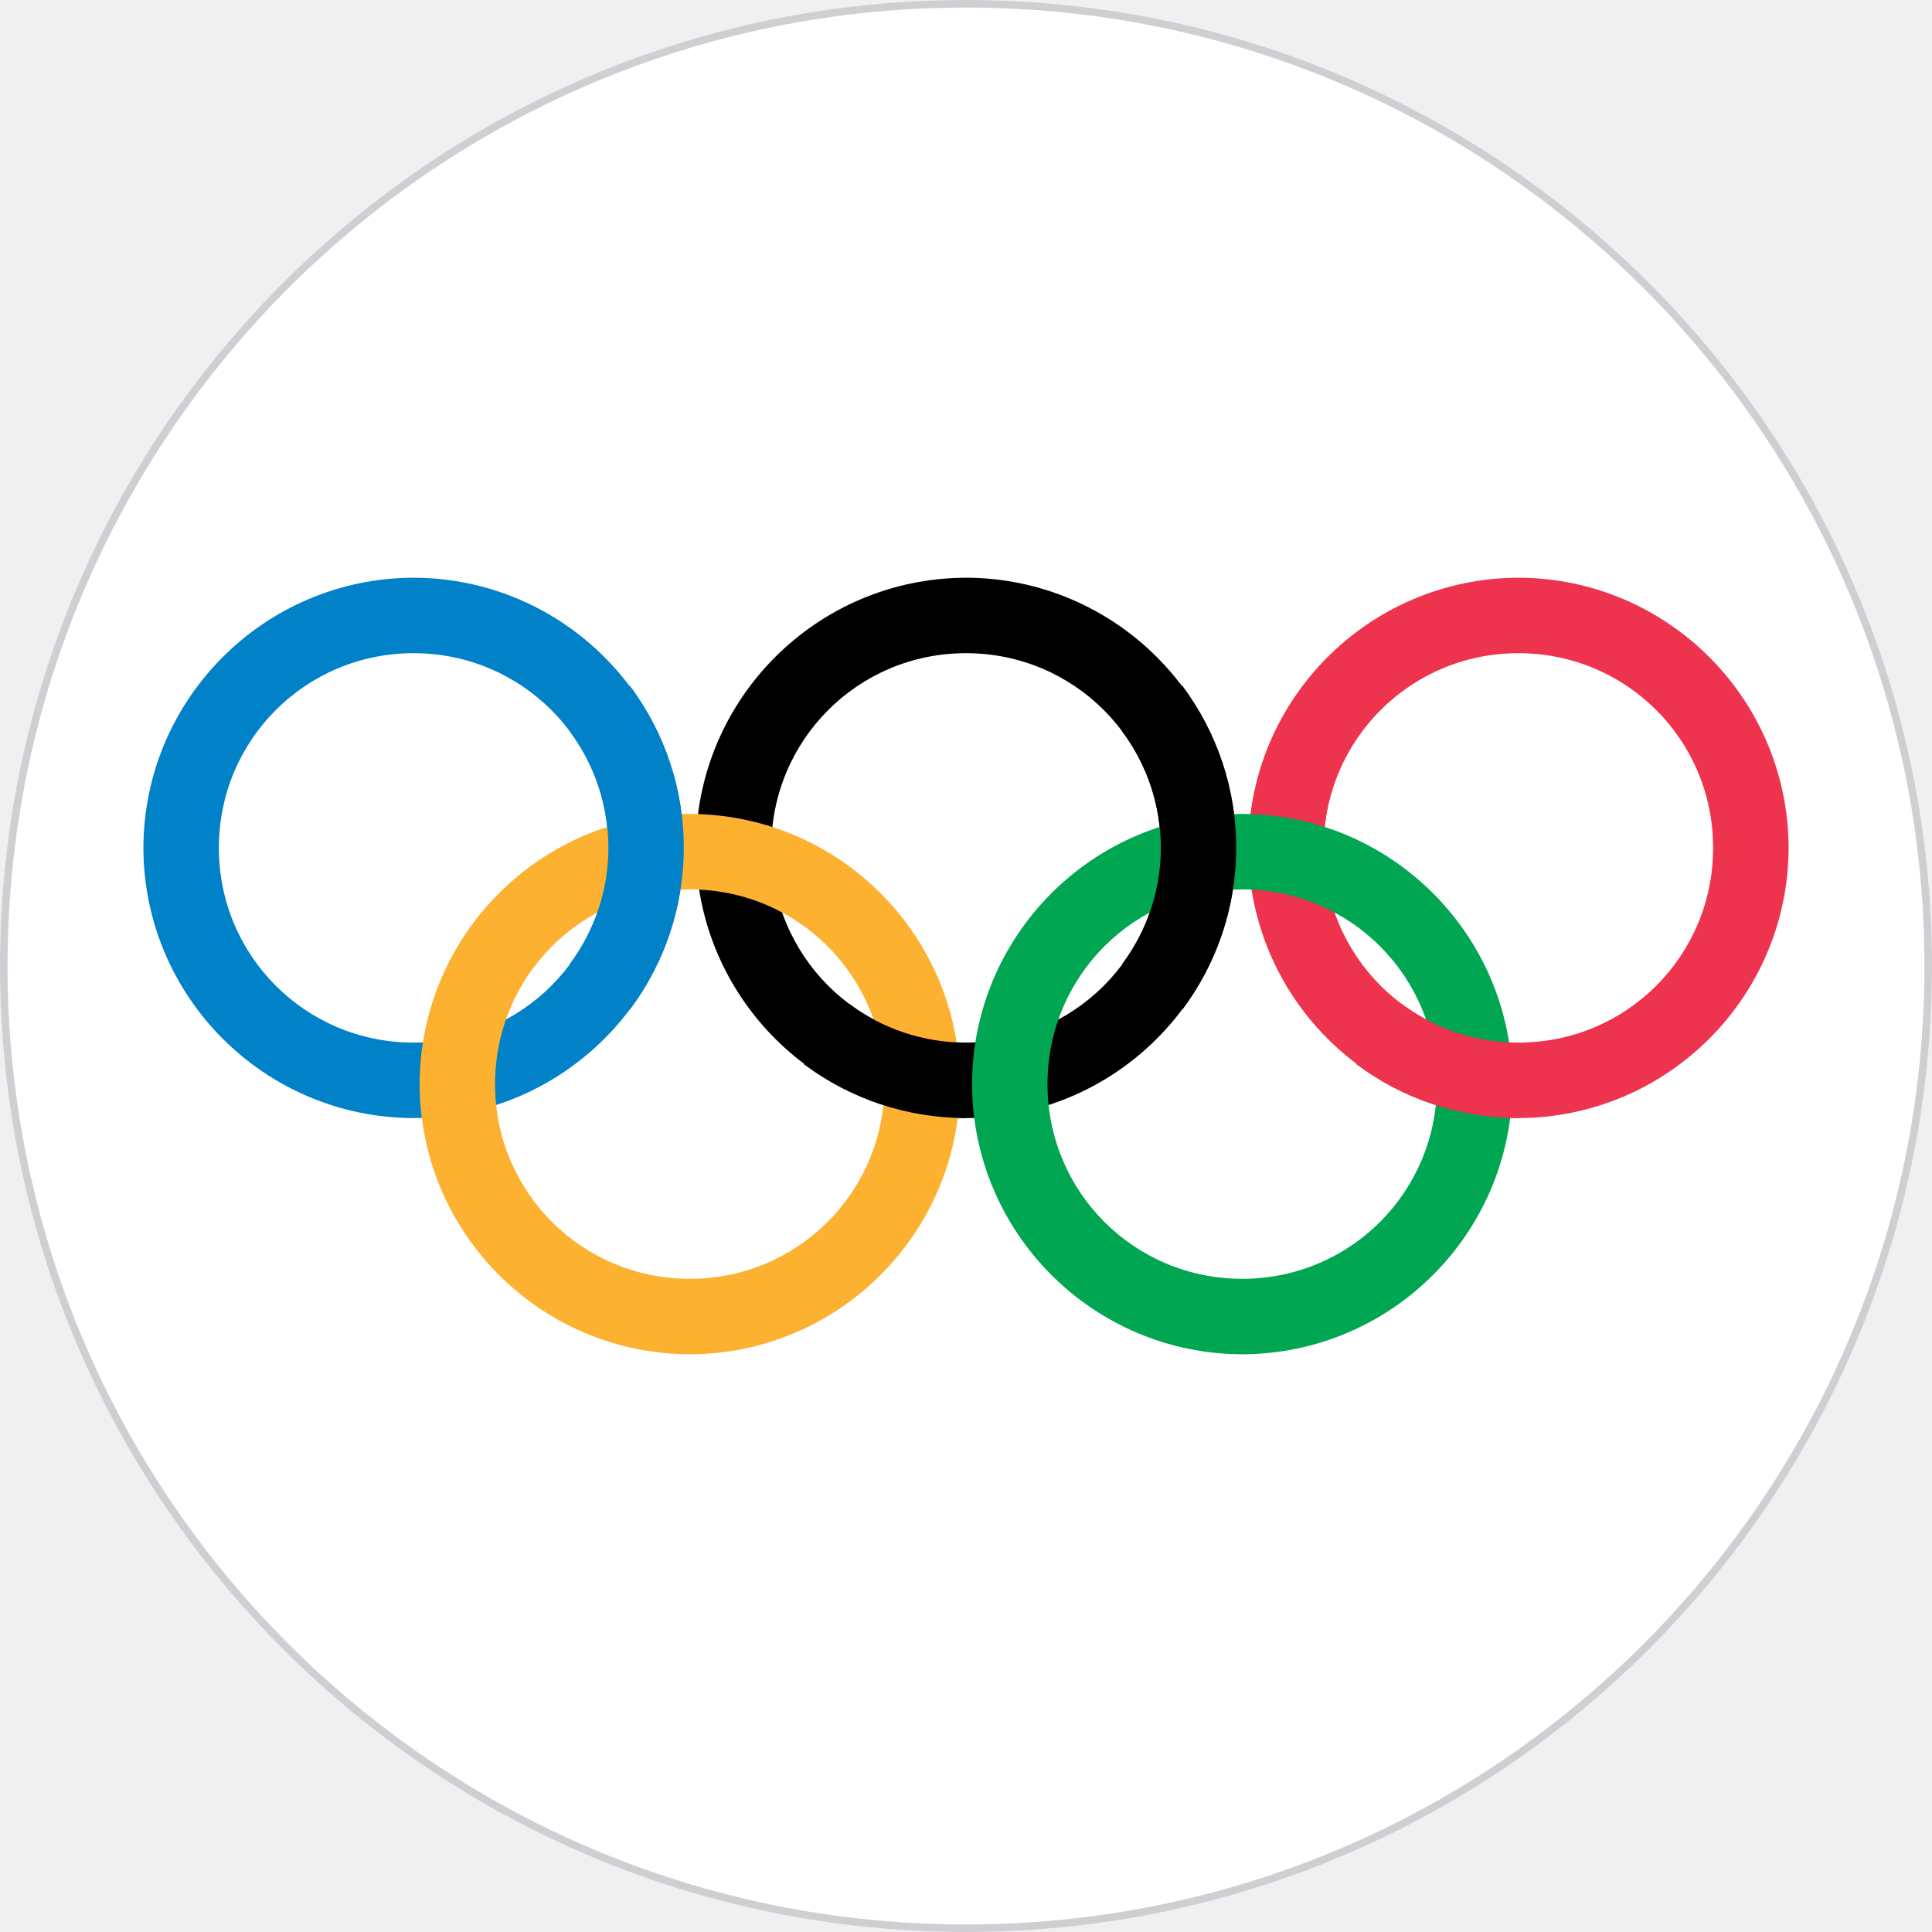
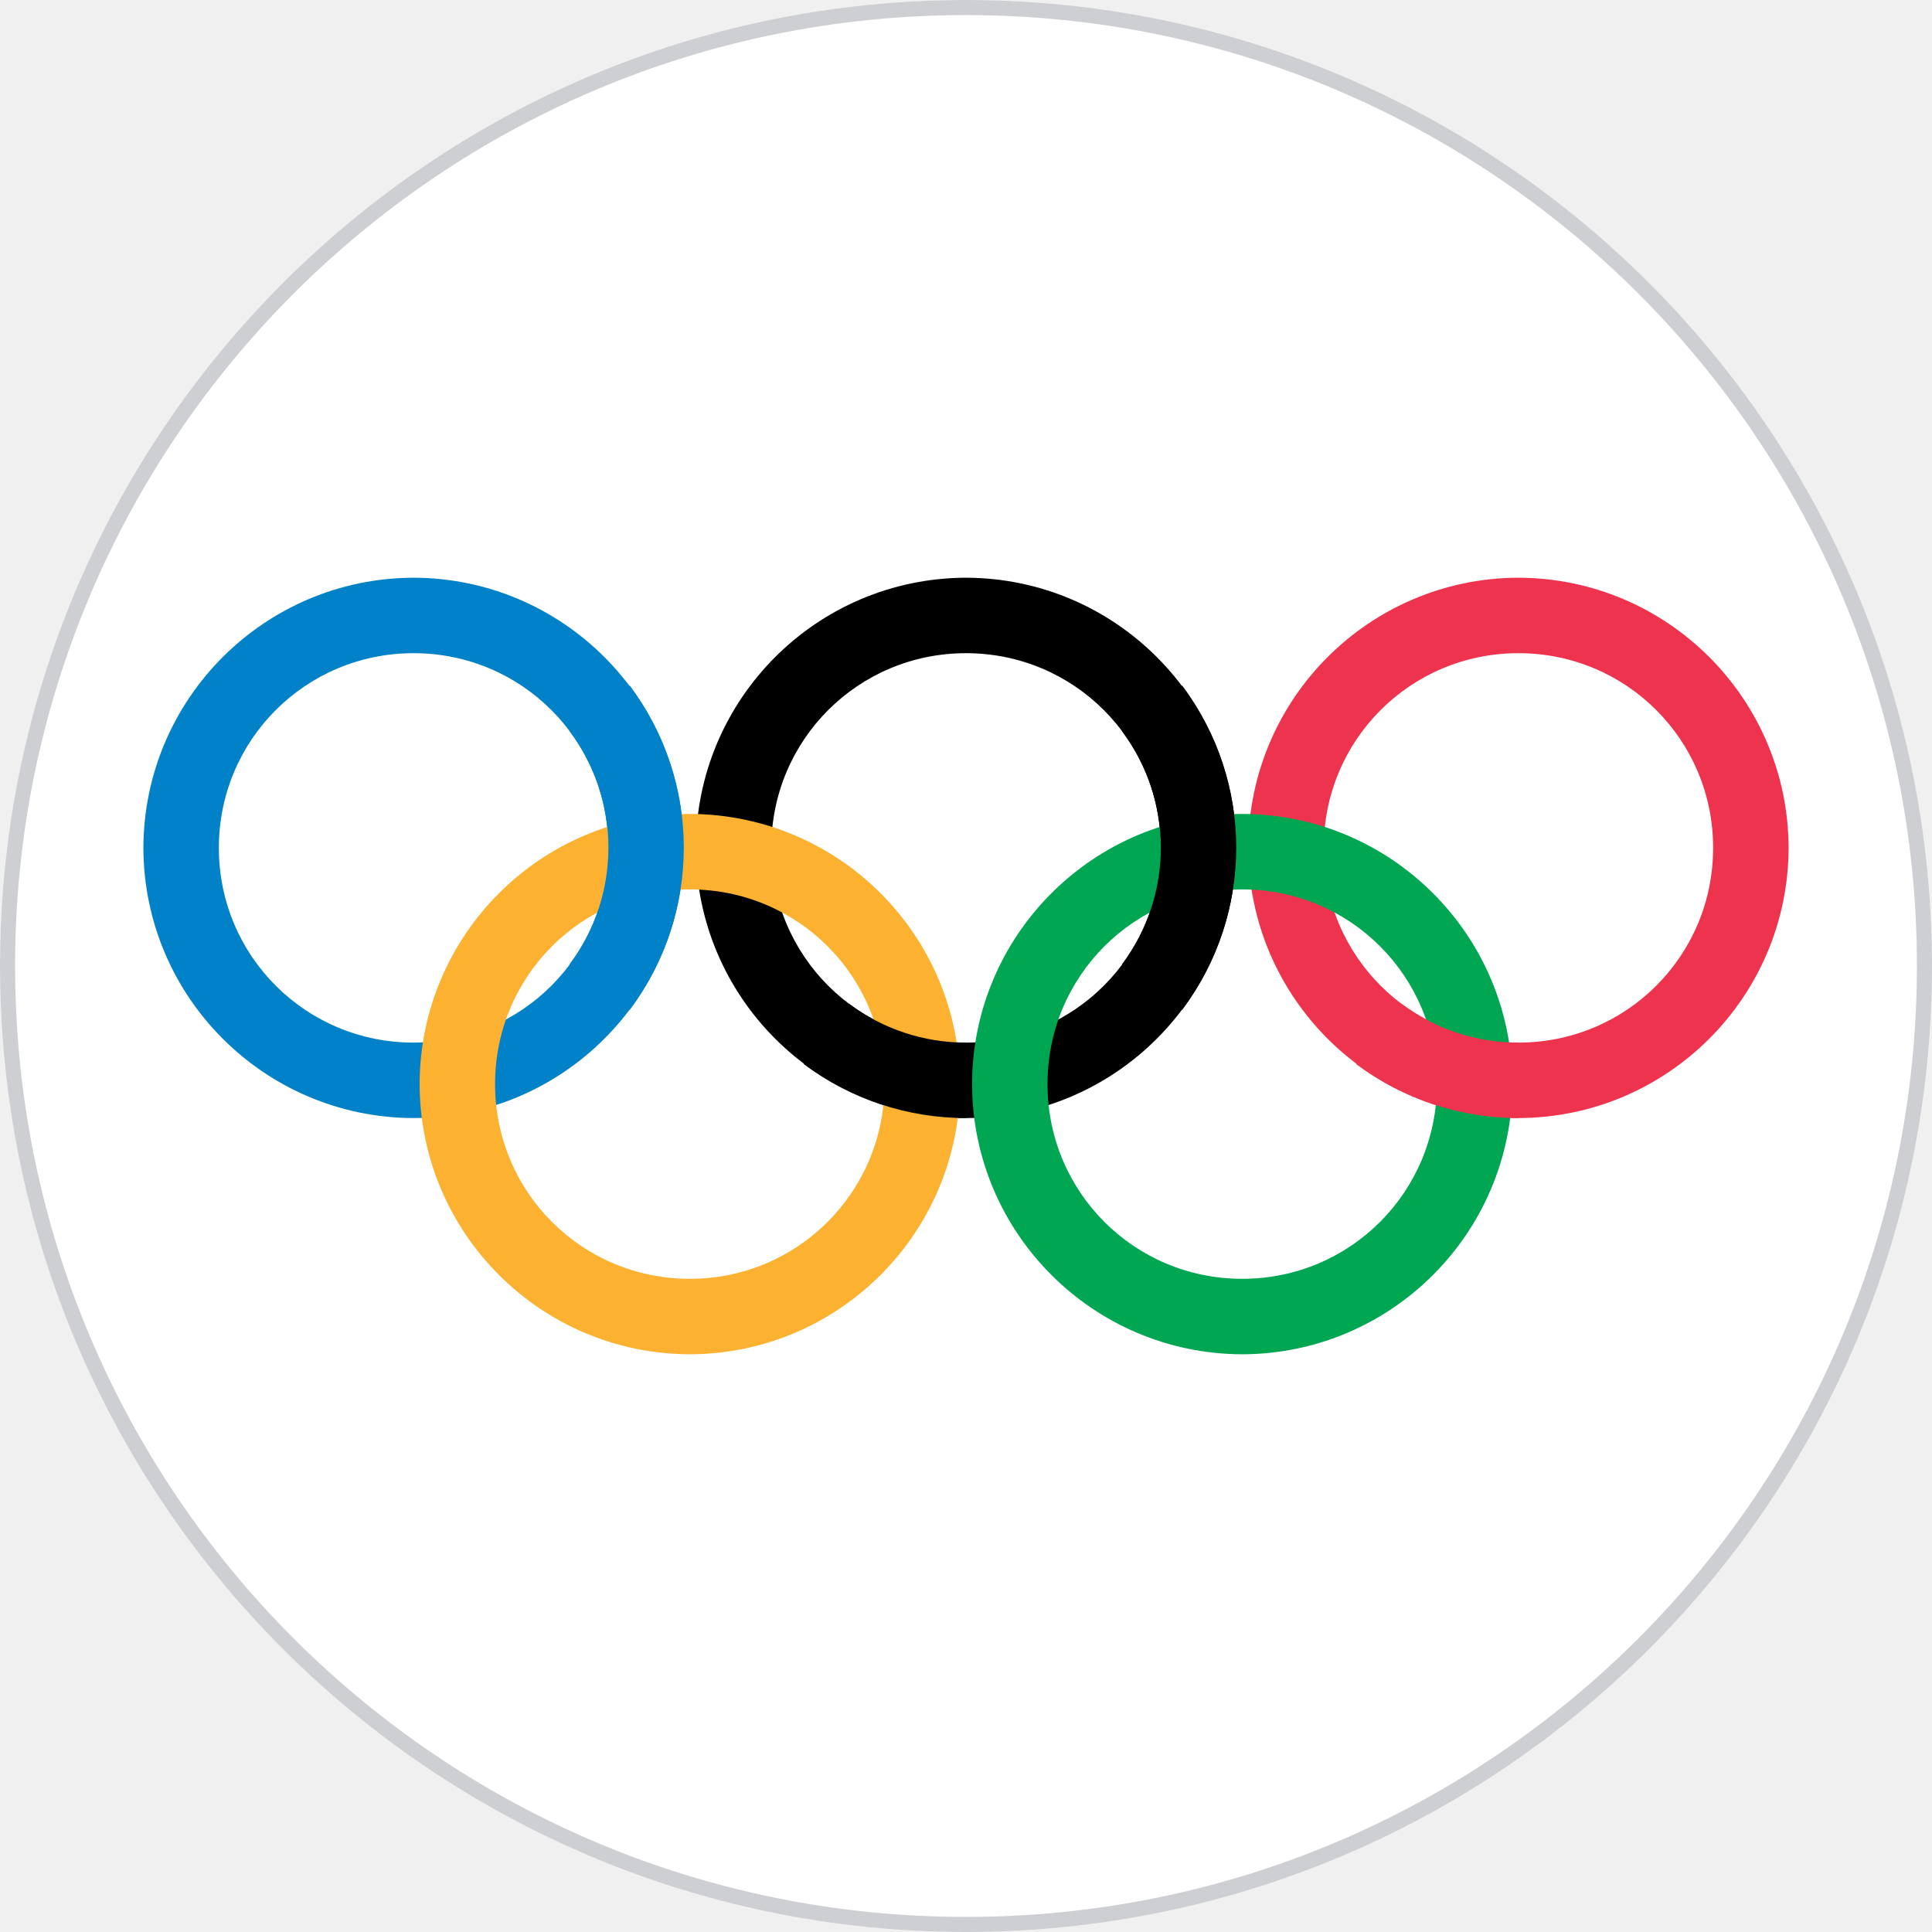
<svg xmlns="http://www.w3.org/2000/svg" width="512" height="512" viewBox="0 0 512 512">
  <defs>
    <clipPath id="c">
      <circle cx="256" cy="256" r="256" />
    </clipPath>
  </defs>
  <g clip-path="url(#c)">
    <path fill="#FFFFFF" d="M0 0h512v512H0z" />
    <path fill="#0081C8" d="M109.6 153.1A71.8 71.8 0 0 0 38 224.7a71.8 71.8 0 0 0 71.6 71.6 71.8 71.8 0 0 0 71.6-71.6 71.8 71.8 0 0 0-71.6-71.6zm0 20c28.6 0 51.6 23 51.6 51.6s-23 51.6-51.6 51.6-51.6-23-51.6-51.6 23-51.6 51.6-51.6z" />
    <path fill="#000000" d="M256 153.1a71.8 71.8 0 0 0-71.6 71.6 71.8 71.8 0 0 0 71.6 71.6 71.8 71.8 0 0 0 71.6-71.6 71.8 71.8 0 0 0-71.6-71.6zm0 20c28.6 0 51.6 23 51.6 51.6s-23 51.6-51.6 51.6-51.6-23-51.6-51.6 23-51.6 51.6-51.6z" />
    <path fill="#EE334E" d="M402.4 153.1a71.8 71.8 0 0 0-71.6 71.6 71.8 71.8 0 0 0 71.6 71.6 71.8 71.8 0 0 0 71.6-71.6 71.8 71.8 0 0 0-71.6-71.6zm0 20c28.6 0 51.6 23 51.6 51.6s-23 51.6-51.6 51.6-51.6-23-51.6-51.6 23-51.6 51.6-51.6z" />
    <path fill="#FCB131" d="M182.8 215.7a71.8 71.8 0 0 0-71.6 71.6 71.8 71.8 0 0 0 71.6 71.6 71.8 71.8 0 0 0 71.6-71.6 71.8 71.8 0 0 0-71.6-71.6zm0 20c28.6 0 51.6 23 51.6 51.6s-23 51.6-51.6 51.6-51.6-23-51.6-51.6 23-51.6 51.6-51.6z" />
    <path fill="#00A651" d="M329.2 215.7a71.8 71.8 0 0 0-71.6 71.6 71.8 71.8 0 0 0 71.6 71.6 71.8 71.8 0 0 0 71.6-71.6 71.8 71.8 0 0 0-71.6-71.6zm0 20c28.6 0 51.6 23 51.6 51.6s-23 51.6-51.6 51.6-51.6-23-51.6-51.6 23-51.6 51.6-51.6z" />
    <path fill="#0081C8" d="m166.9 181.7-16 12a51.5 51.5 0 0 1 0 61.9l16 12a71.6 71.6 0 0 0 0-85.9z" />
    <path fill="#000000" d="m313.3 181.7-16 12a51.5 51.5 0 0 1 0 61.9l16 12a71.6 71.6 0 0 0 0-85.9zM225 266l-12 16a71.7 71.7 0 0 0 43 14.3v-20a51.5 51.5 0 0 1-31-10.3z" />
    <path fill="#EE334E" d="m371.4 266-12 16a71.7 71.7 0 0 0 43 14.3v-20a51.5 51.5 0 0 1-31-10.3z" />
-     <circle cx="256" cy="256" r="256" fill="none" stroke="#cdcfd3" stroke-width="4" />
+     <circle cx="256" cy="256" r="256" fill="none" stroke="#cdcfd3" stroke-width="8" />
  </g>
</svg>
